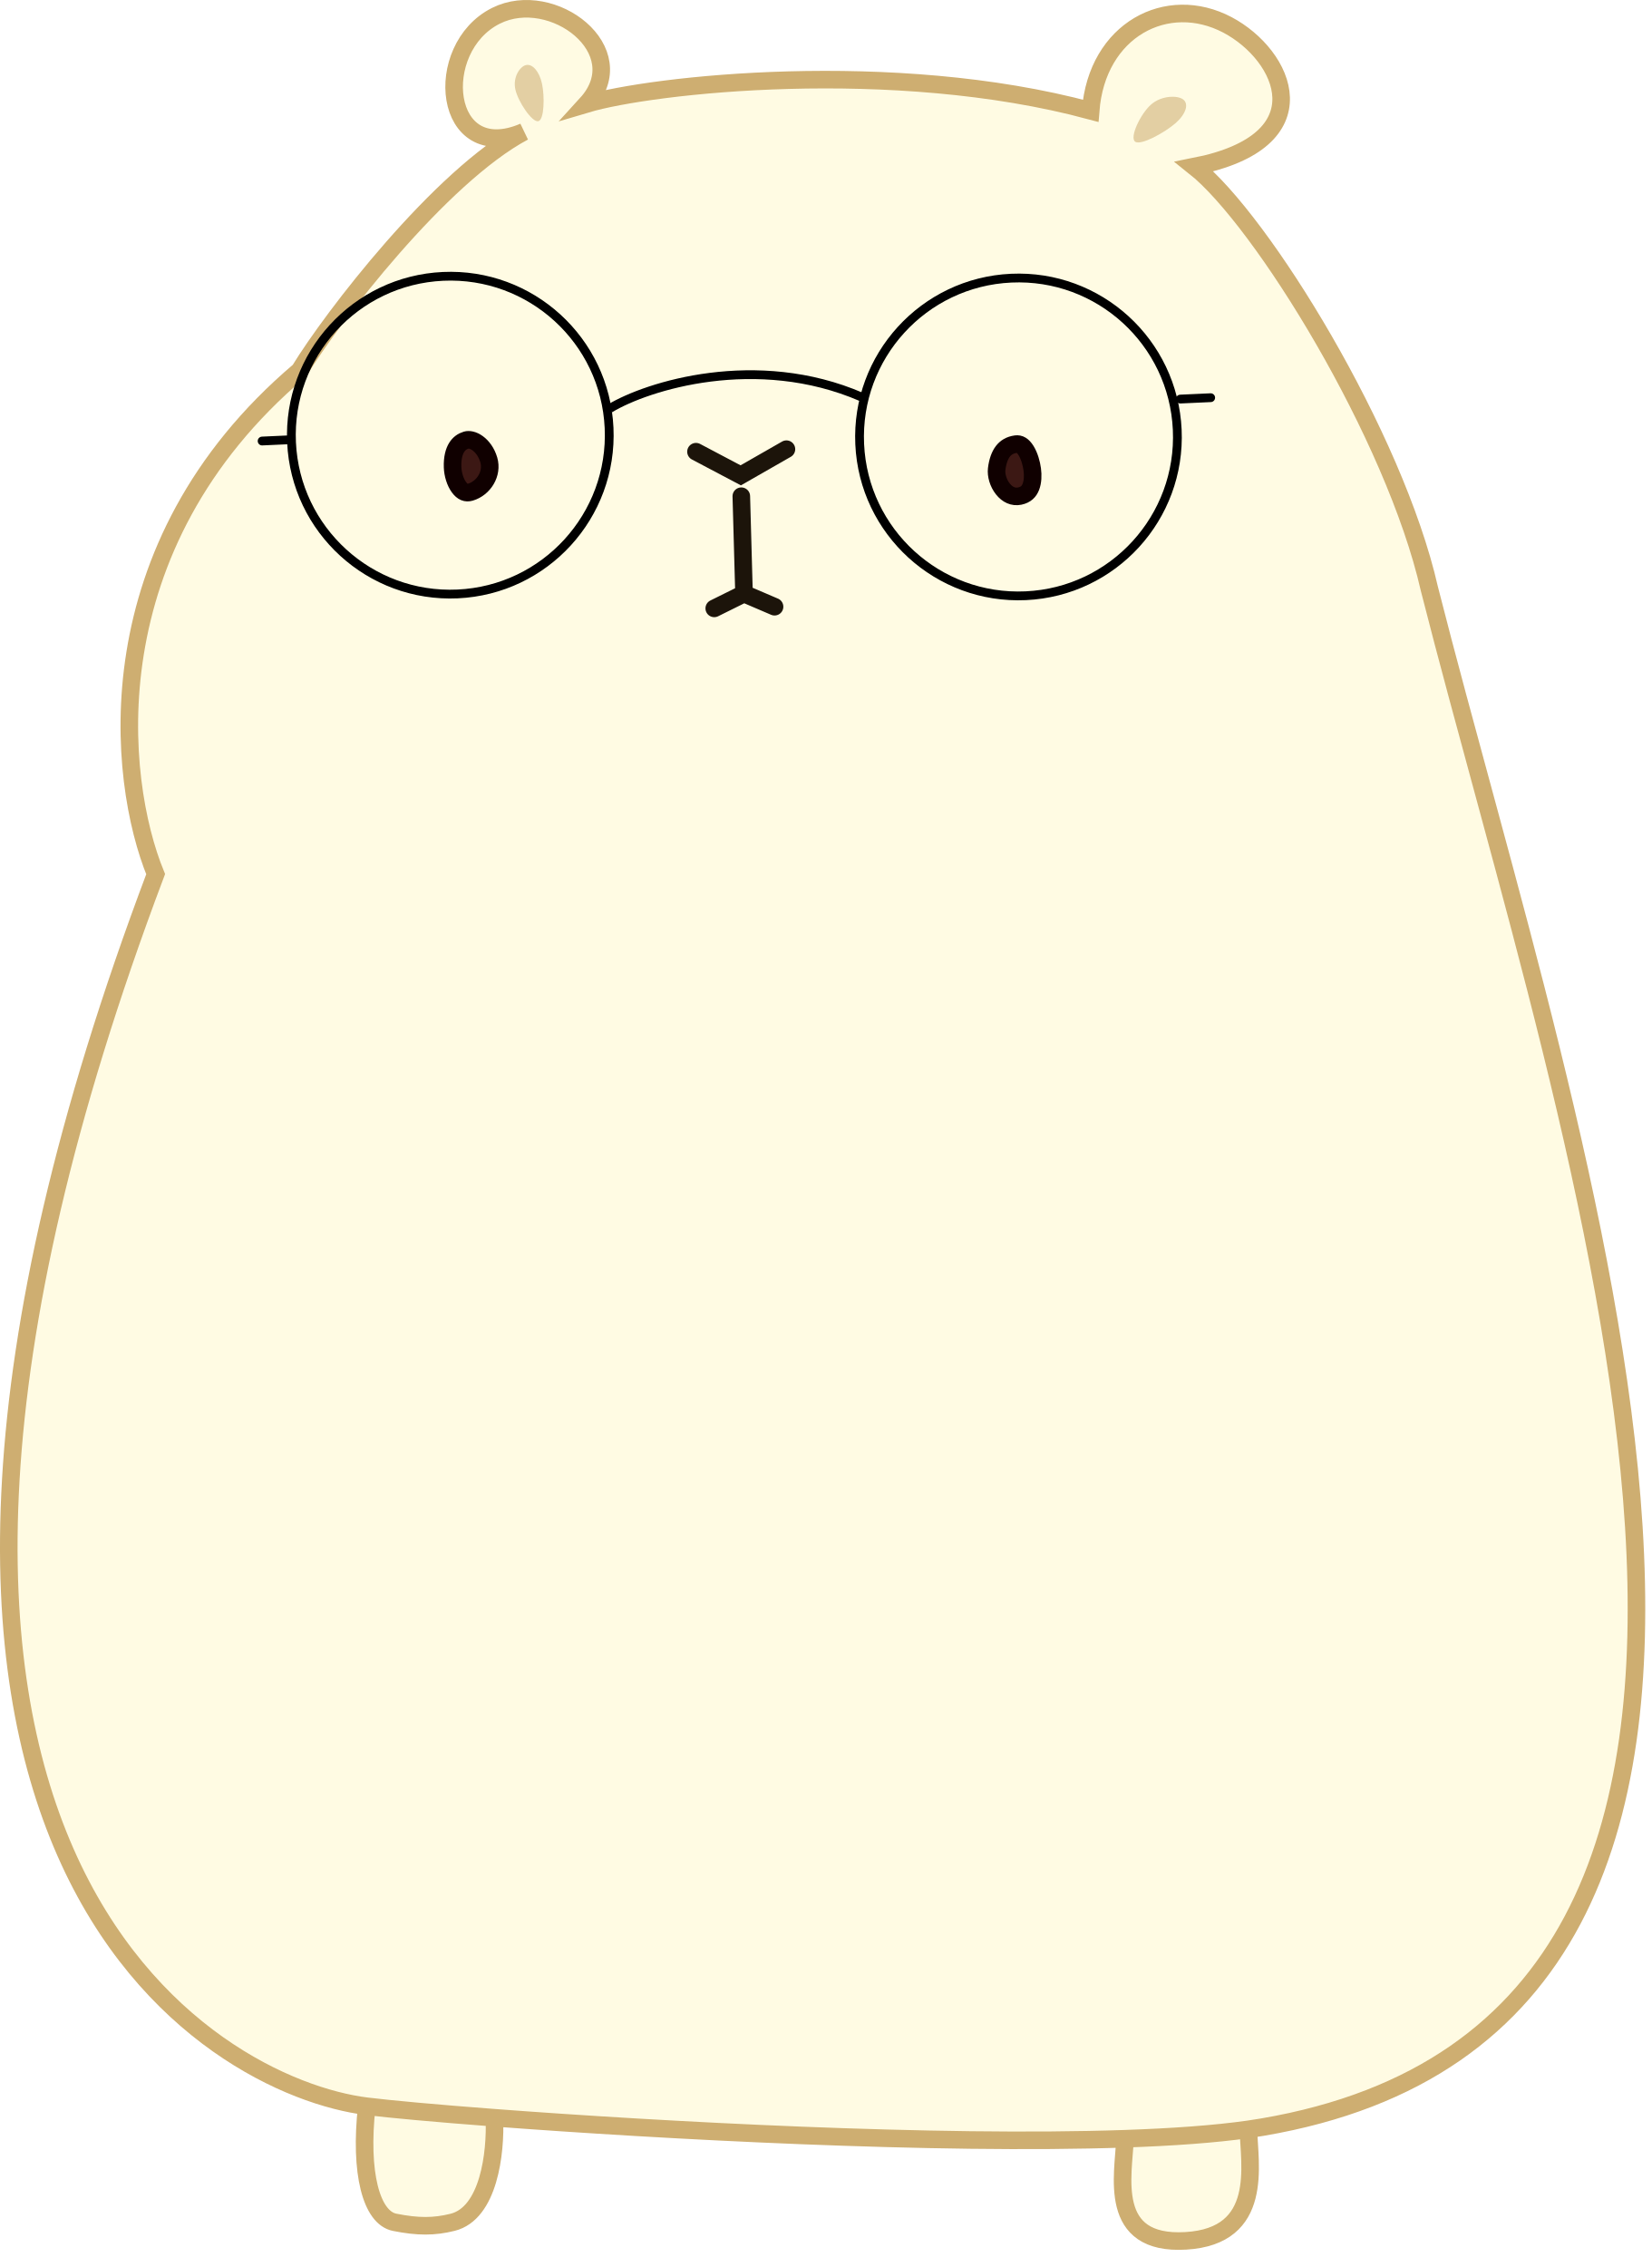
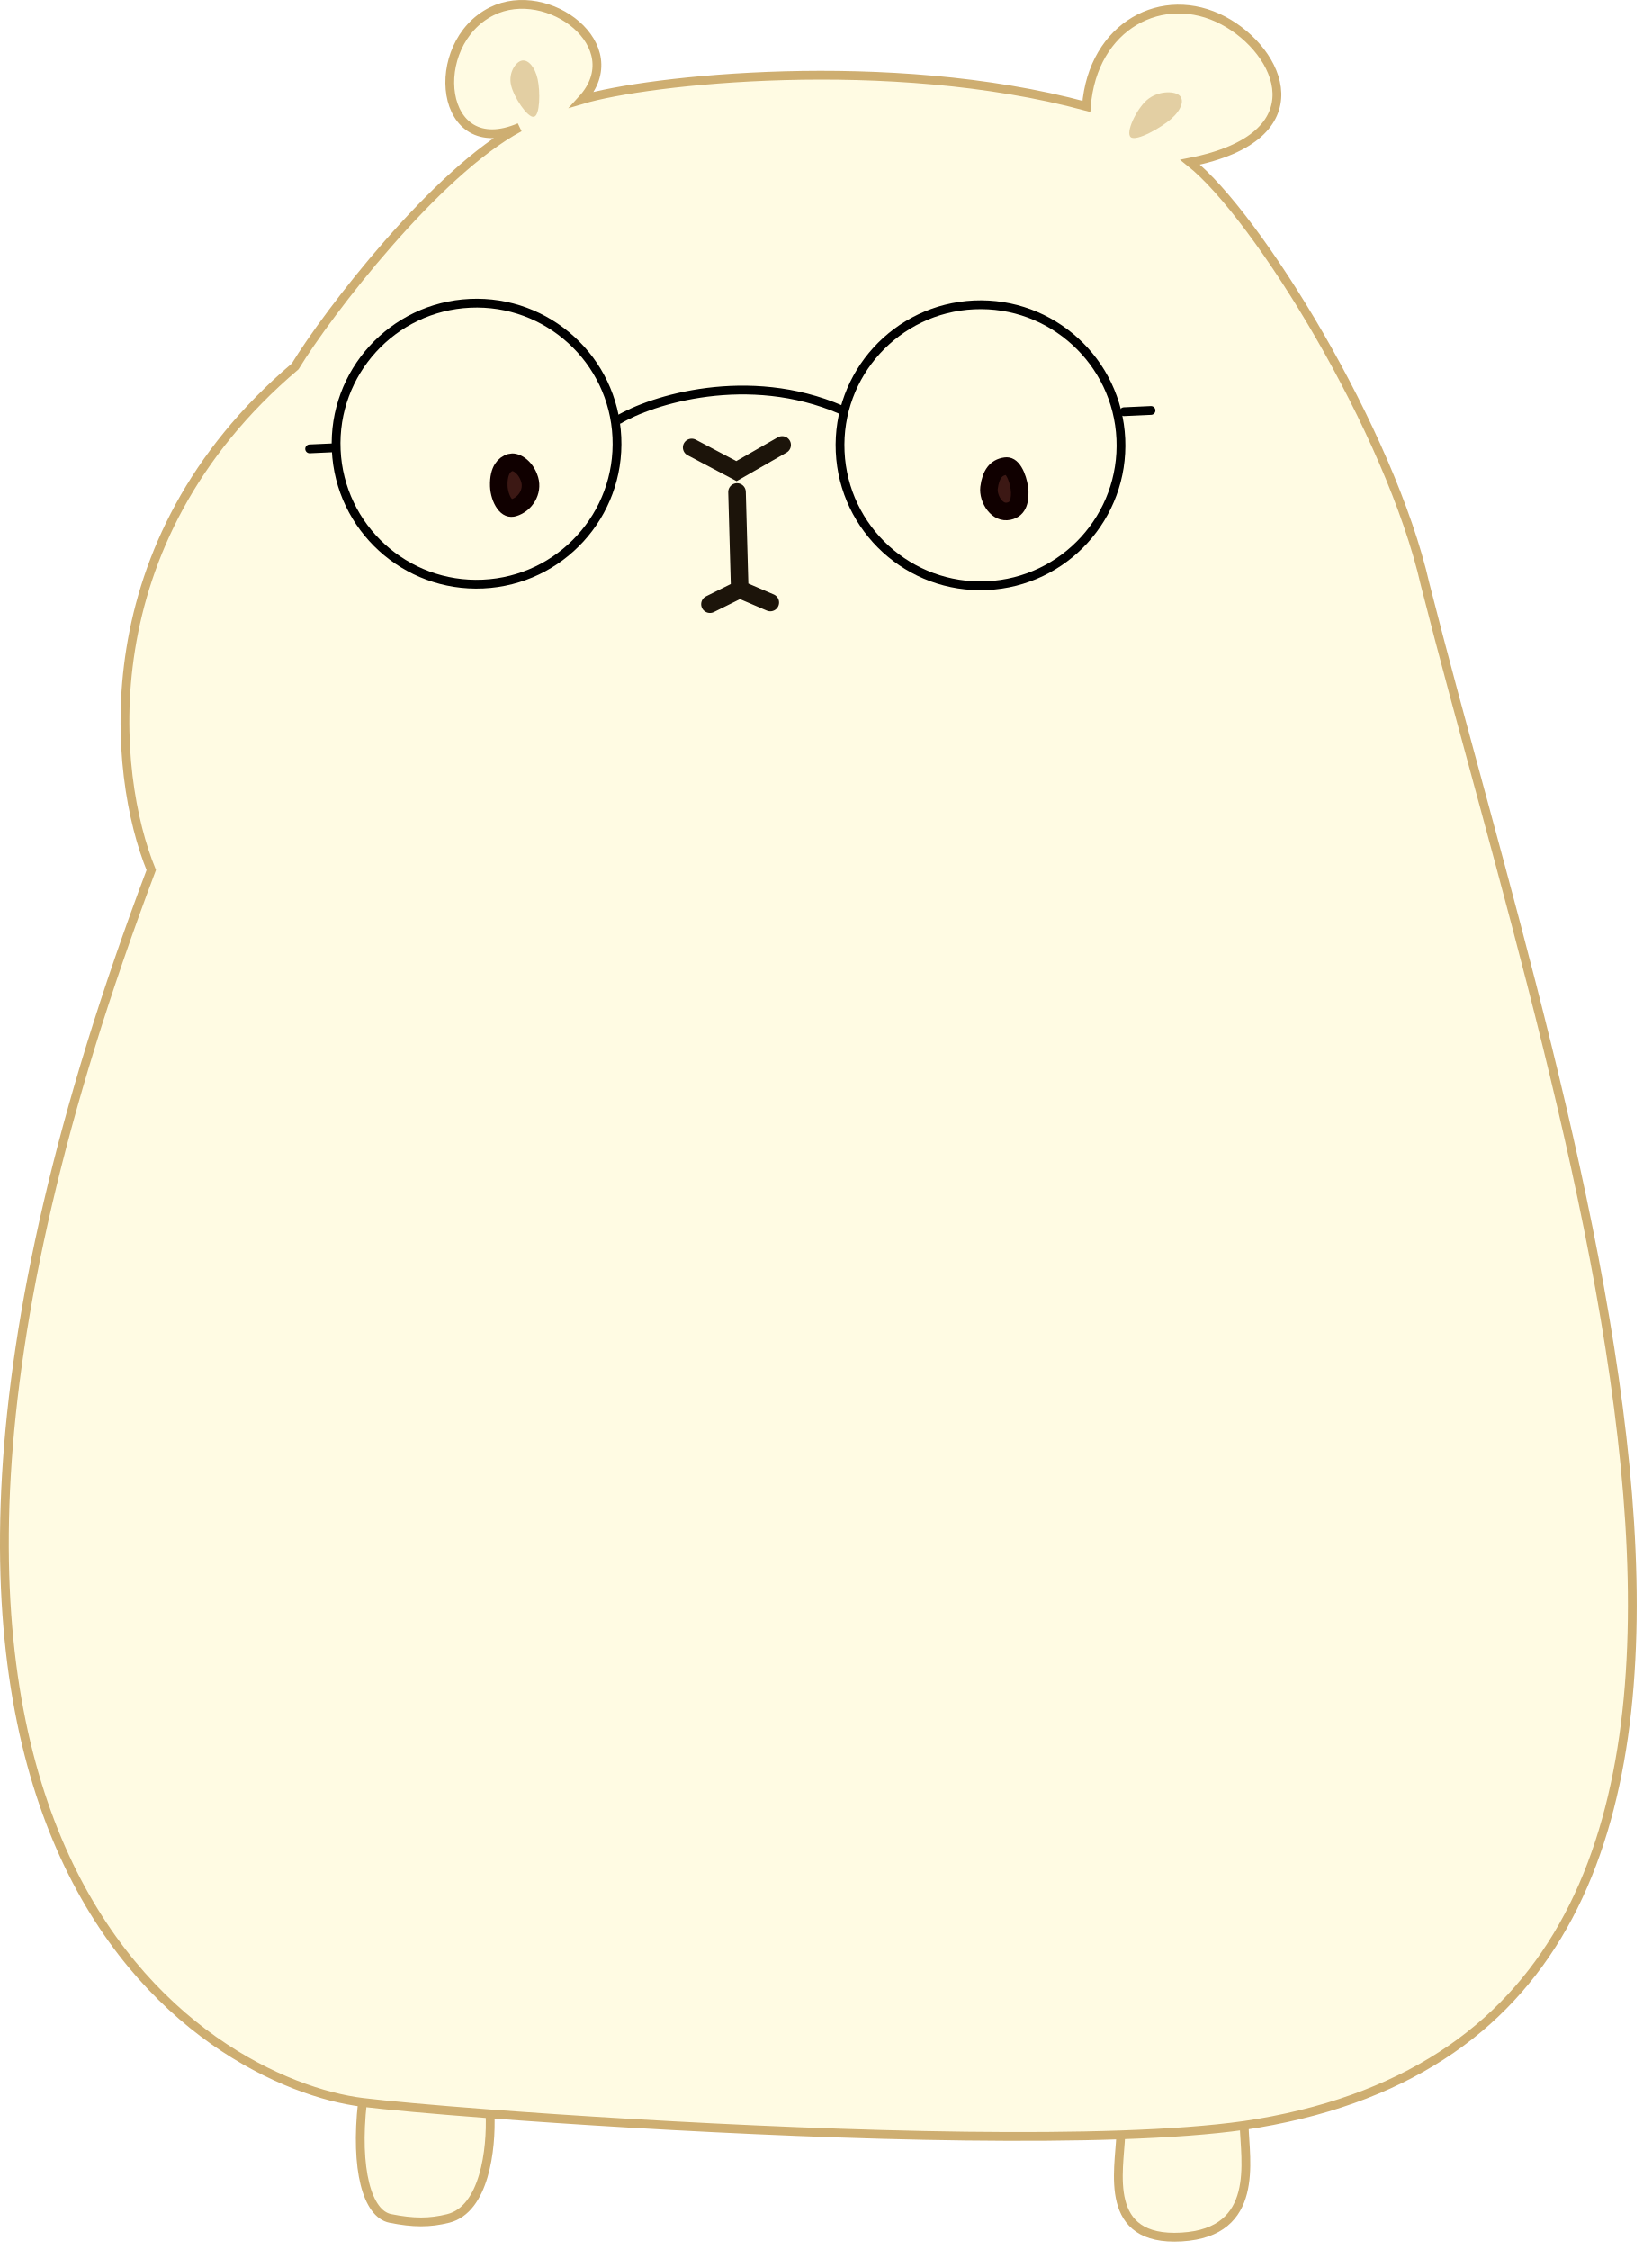
- <svg xmlns="http://www.w3.org/2000/svg" width="94" height="129" viewBox="0 0 94 129" fill="none">
-   <path d="M8.858 49.743C6.657 44.374 5.214 31.126 17.044 21.092C18.893 18.055 25.059 10.034 29.812 7.499C25.191 9.48 24.53 2.746 28.227 0.897C31.44 -0.709 36.15 2.878 33.377 5.915C37.074 4.814 50.806 3.274 62.068 6.304C62.425 1.69 66.425 -0.396 69.858 1.418C73.119 3.142 75.364 8.027 67.97 9.48C71.799 12.517 79.365 24.788 81.345 33.503C89.399 65.191 107.488 114.969 71.839 121.042C71.585 121.085 71.321 121.127 71.047 121.166C71.091 123.149 71.971 127.248 67.482 127.512C62.993 127.776 63.944 123.771 64.024 121.702C53.274 122.074 37.61 121.225 28.135 120.508C28.223 122.534 27.811 125.943 25.759 126.456C24.702 126.72 23.778 126.72 22.458 126.456C21.137 126.192 20.45 123.657 20.873 119.854C12.291 118.798 -12.268 105.726 8.858 49.743Z" fill="#FFFBE3" />
-   <path d="M20.873 119.854C12.291 118.798 -12.268 105.726 8.858 49.743C6.657 44.374 5.214 31.126 17.044 21.092C18.893 18.055 25.059 10.034 29.812 7.499C25.191 9.48 24.53 2.746 28.227 0.897C31.44 -0.709 36.15 2.878 33.377 5.915C37.074 4.814 50.806 3.274 62.068 6.304C62.425 1.69 66.425 -0.396 69.858 1.418C73.119 3.142 75.364 8.027 67.97 9.48C71.799 12.517 79.365 24.788 81.345 33.503C89.399 65.191 107.488 114.969 71.839 121.042C71.585 121.085 71.321 121.127 71.047 121.166M20.873 119.854C22.177 120.014 24.764 120.253 28.135 120.508M20.873 119.854C20.45 123.657 21.137 126.192 22.458 126.456C23.778 126.72 24.702 126.72 25.759 126.456C27.811 125.943 28.223 122.534 28.135 120.508M28.135 120.508C37.61 121.225 53.274 122.074 64.024 121.702M64.024 121.702C63.944 123.771 62.993 127.776 67.482 127.512C71.971 127.248 71.091 123.149 71.047 121.166M64.024 121.702C66.737 121.609 69.138 121.437 71.047 121.166" stroke="#CEAE71" />
-   <path d="M30.844 4.756C30.998 5.454 30.984 6.83 30.629 6.897C30.274 6.965 29.482 5.784 29.328 5.086C29.174 4.387 29.595 3.767 29.95 3.699C30.305 3.632 30.69 4.058 30.844 4.756Z" fill="#CEAE71" fill-opacity="0.56" />
-   <path d="M66.908 7.002C66.312 7.529 64.914 8.308 64.595 8.058C64.275 7.807 64.906 6.481 65.501 5.953C66.096 5.425 67.021 5.413 67.34 5.664C67.66 5.914 67.503 6.474 66.908 7.002Z" fill="#CEAE71" fill-opacity="0.56" />
-   <path d="M39.608 25.703L42.155 27.048L44.756 25.56M42.188 28.236L42.342 33.779M42.342 33.779L40.648 34.619M42.342 33.779L44.08 34.524" stroke="#1C140A" stroke-linecap="round" />
-   <path d="M26.535 25.043C26.677 25.001 26.914 25.028 27.182 25.221C27.441 25.409 27.687 25.728 27.816 26.167C28.047 26.951 27.53 27.782 26.765 28.008C26.53 28.077 26.324 28.002 26.122 27.728C25.909 27.438 25.77 26.994 25.757 26.581C25.739 26.046 25.846 25.69 25.987 25.462C26.125 25.24 26.315 25.108 26.535 25.043ZM57.817 25.273C58.02 25.246 58.204 25.337 58.392 25.639C58.582 25.945 58.7 26.369 58.745 26.71C58.79 27.048 58.778 27.417 58.666 27.703C58.566 27.959 58.388 28.155 58.03 28.229C57.663 28.304 57.332 28.149 57.074 27.824C56.807 27.488 56.68 27.035 56.721 26.691C56.775 26.252 56.896 25.916 57.071 25.686C57.236 25.47 57.467 25.32 57.817 25.273Z" fill="#3C1814" stroke="#100000" />
-   <circle cx="25.627" cy="24.762" r="9.045" transform="rotate(-2.61419 25.6265 24.762)" stroke="black" stroke-width="0.5" />
-   <path d="M34.704 23.244C36.832 21.956 43.053 20.006 49.026 22.59" stroke="black" stroke-width="0.5" />
-   <path d="M16.491 25.024L14.917 25.096" stroke="black" stroke-width="0.5" stroke-linecap="round" />
-   <path d="M67.169 22.709L68.9 22.63" stroke="black" stroke-width="0.5" stroke-linecap="round" />
-   <circle cx="57.961" cy="24.864" r="9.045" transform="rotate(-2.61419 57.9605 24.8636)" stroke="black" stroke-width="0.5" />
+ <svg xmlns="http://www.w3.org/2000/svg" width="94" height="128" viewBox="0 0 94 128" fill="none">
+   <path d="M8.608 49.493C6.407 44.124 4.964 30.876 16.794 20.842C18.643 17.805 24.809 9.784 29.562 7.249C24.941 9.23 24.28 2.496 27.977 0.647C31.19 -0.959 35.9 2.628 33.127 5.665C36.824 4.564 50.556 3.024 61.818 6.054C62.175 1.44 66.175 -0.646 69.608 1.168C72.869 2.892 75.114 7.777 67.72 9.23C71.549 12.267 79.115 24.538 81.095 33.253C89.149 64.941 107.238 114.719 71.589 120.792C71.335 120.835 71.071 120.877 70.797 120.916C70.841 122.899 71.721 126.998 67.232 127.262C62.743 127.526 63.694 123.521 63.774 121.452C53.024 121.824 37.36 120.975 27.885 120.258C27.973 122.284 27.561 125.693 25.509 126.206C24.452 126.47 23.528 126.47 22.208 126.206C20.887 125.942 20.2 123.407 20.623 119.604C12.041 118.548 -12.518 105.476 8.608 49.493Z" fill="#FFFBE3" />
+   <path d="M20.623 119.604C12.041 118.548 -12.518 105.476 8.608 49.493C6.407 44.124 4.964 30.876 16.794 20.842C18.643 17.805 24.809 9.784 29.562 7.249C24.941 9.23 24.28 2.496 27.977 0.647C31.19 -0.959 35.9 2.628 33.127 5.665C36.824 4.564 50.556 3.024 61.818 6.054C62.175 1.44 66.175 -0.646 69.608 1.168C72.869 2.892 75.114 7.777 67.72 9.23C71.549 12.267 79.115 24.538 81.095 33.253C89.149 64.941 107.238 114.719 71.589 120.792C71.335 120.835 71.071 120.877 70.797 120.916M20.623 119.604C21.927 119.764 24.514 120.003 27.885 120.258M20.623 119.604C20.2 123.407 20.887 125.942 22.208 126.206C23.528 126.47 24.452 126.47 25.509 126.206C27.561 125.693 27.973 122.284 27.885 120.258M27.885 120.258C37.36 120.975 53.024 121.824 63.774 121.452M63.774 121.452C63.694 123.521 62.743 127.526 67.232 127.262C71.721 126.998 70.841 122.899 70.797 120.916M63.774 121.452C66.487 121.359 68.888 121.187 70.797 120.916" stroke="#CEAE71" stroke-width="0.5" />
+   <path d="M30.594 4.506C30.748 5.204 30.734 6.58 30.379 6.647C30.024 6.715 29.232 5.534 29.078 4.836C28.924 4.137 29.345 3.517 29.7 3.449C30.055 3.382 30.44 3.808 30.594 4.506Z" fill="#CEAE71" fill-opacity="0.56" />
+   <path d="M66.658 6.752C66.062 7.279 64.664 8.058 64.345 7.808C64.025 7.557 64.656 6.231 65.251 5.703C65.846 5.175 66.771 5.163 67.09 5.414C67.41 5.664 67.253 6.224 66.658 6.752Z" fill="#CEAE71" fill-opacity="0.56" />
+   <path d="M39.358 25.453L41.905 26.798L44.506 25.31M41.938 27.986L42.092 33.529M42.092 33.529L40.398 34.369M42.092 33.529L43.83 34.274" stroke="#1C140A" stroke-linecap="round" />
+   <path d="M29.05 26.306C29.158 26.274 29.356 26.291 29.588 26.459C29.812 26.621 30.028 26.9 30.142 27.285C30.341 27.962 29.894 28.686 29.229 28.882C29.043 28.936 28.877 28.883 28.703 28.648C28.518 28.396 28.395 28.007 28.383 27.643C28.368 27.167 28.462 26.857 28.583 26.662C28.701 26.473 28.862 26.362 29.05 26.306ZM57.224 26.515C57.38 26.494 57.529 26.558 57.693 26.822C57.859 27.09 57.964 27.464 58.005 27.767C58.045 28.067 58.032 28.389 57.936 28.636C57.851 28.854 57.702 29.017 57.399 29.08C57.091 29.143 56.811 29.015 56.587 28.733C56.353 28.439 56.243 28.044 56.279 27.748C56.327 27.358 56.434 27.065 56.584 26.868C56.724 26.684 56.921 26.555 57.224 26.515Z" fill="#3C1814" stroke="#100000" />
+   <circle cx="27.117" cy="25.238" r="7.994" transform="rotate(-2.61419 27.1169 25.2379)" stroke="black" stroke-width="0.5" />
+   <path d="M35.167 23.892C37.055 22.75 42.572 21.021 47.869 23.312" stroke="black" stroke-width="0.5" />
+   <path d="M19.015 25.47L17.619 25.533" stroke="black" stroke-width="0.5" stroke-linecap="round" />
+   <path d="M63.959 23.418L65.494 23.348" stroke="black" stroke-width="0.5" stroke-linecap="round" />
+   <circle cx="55.793" cy="25.328" r="7.994" transform="rotate(-2.61419 55.7927 25.3278)" stroke="black" stroke-width="0.5" />
</svg>
